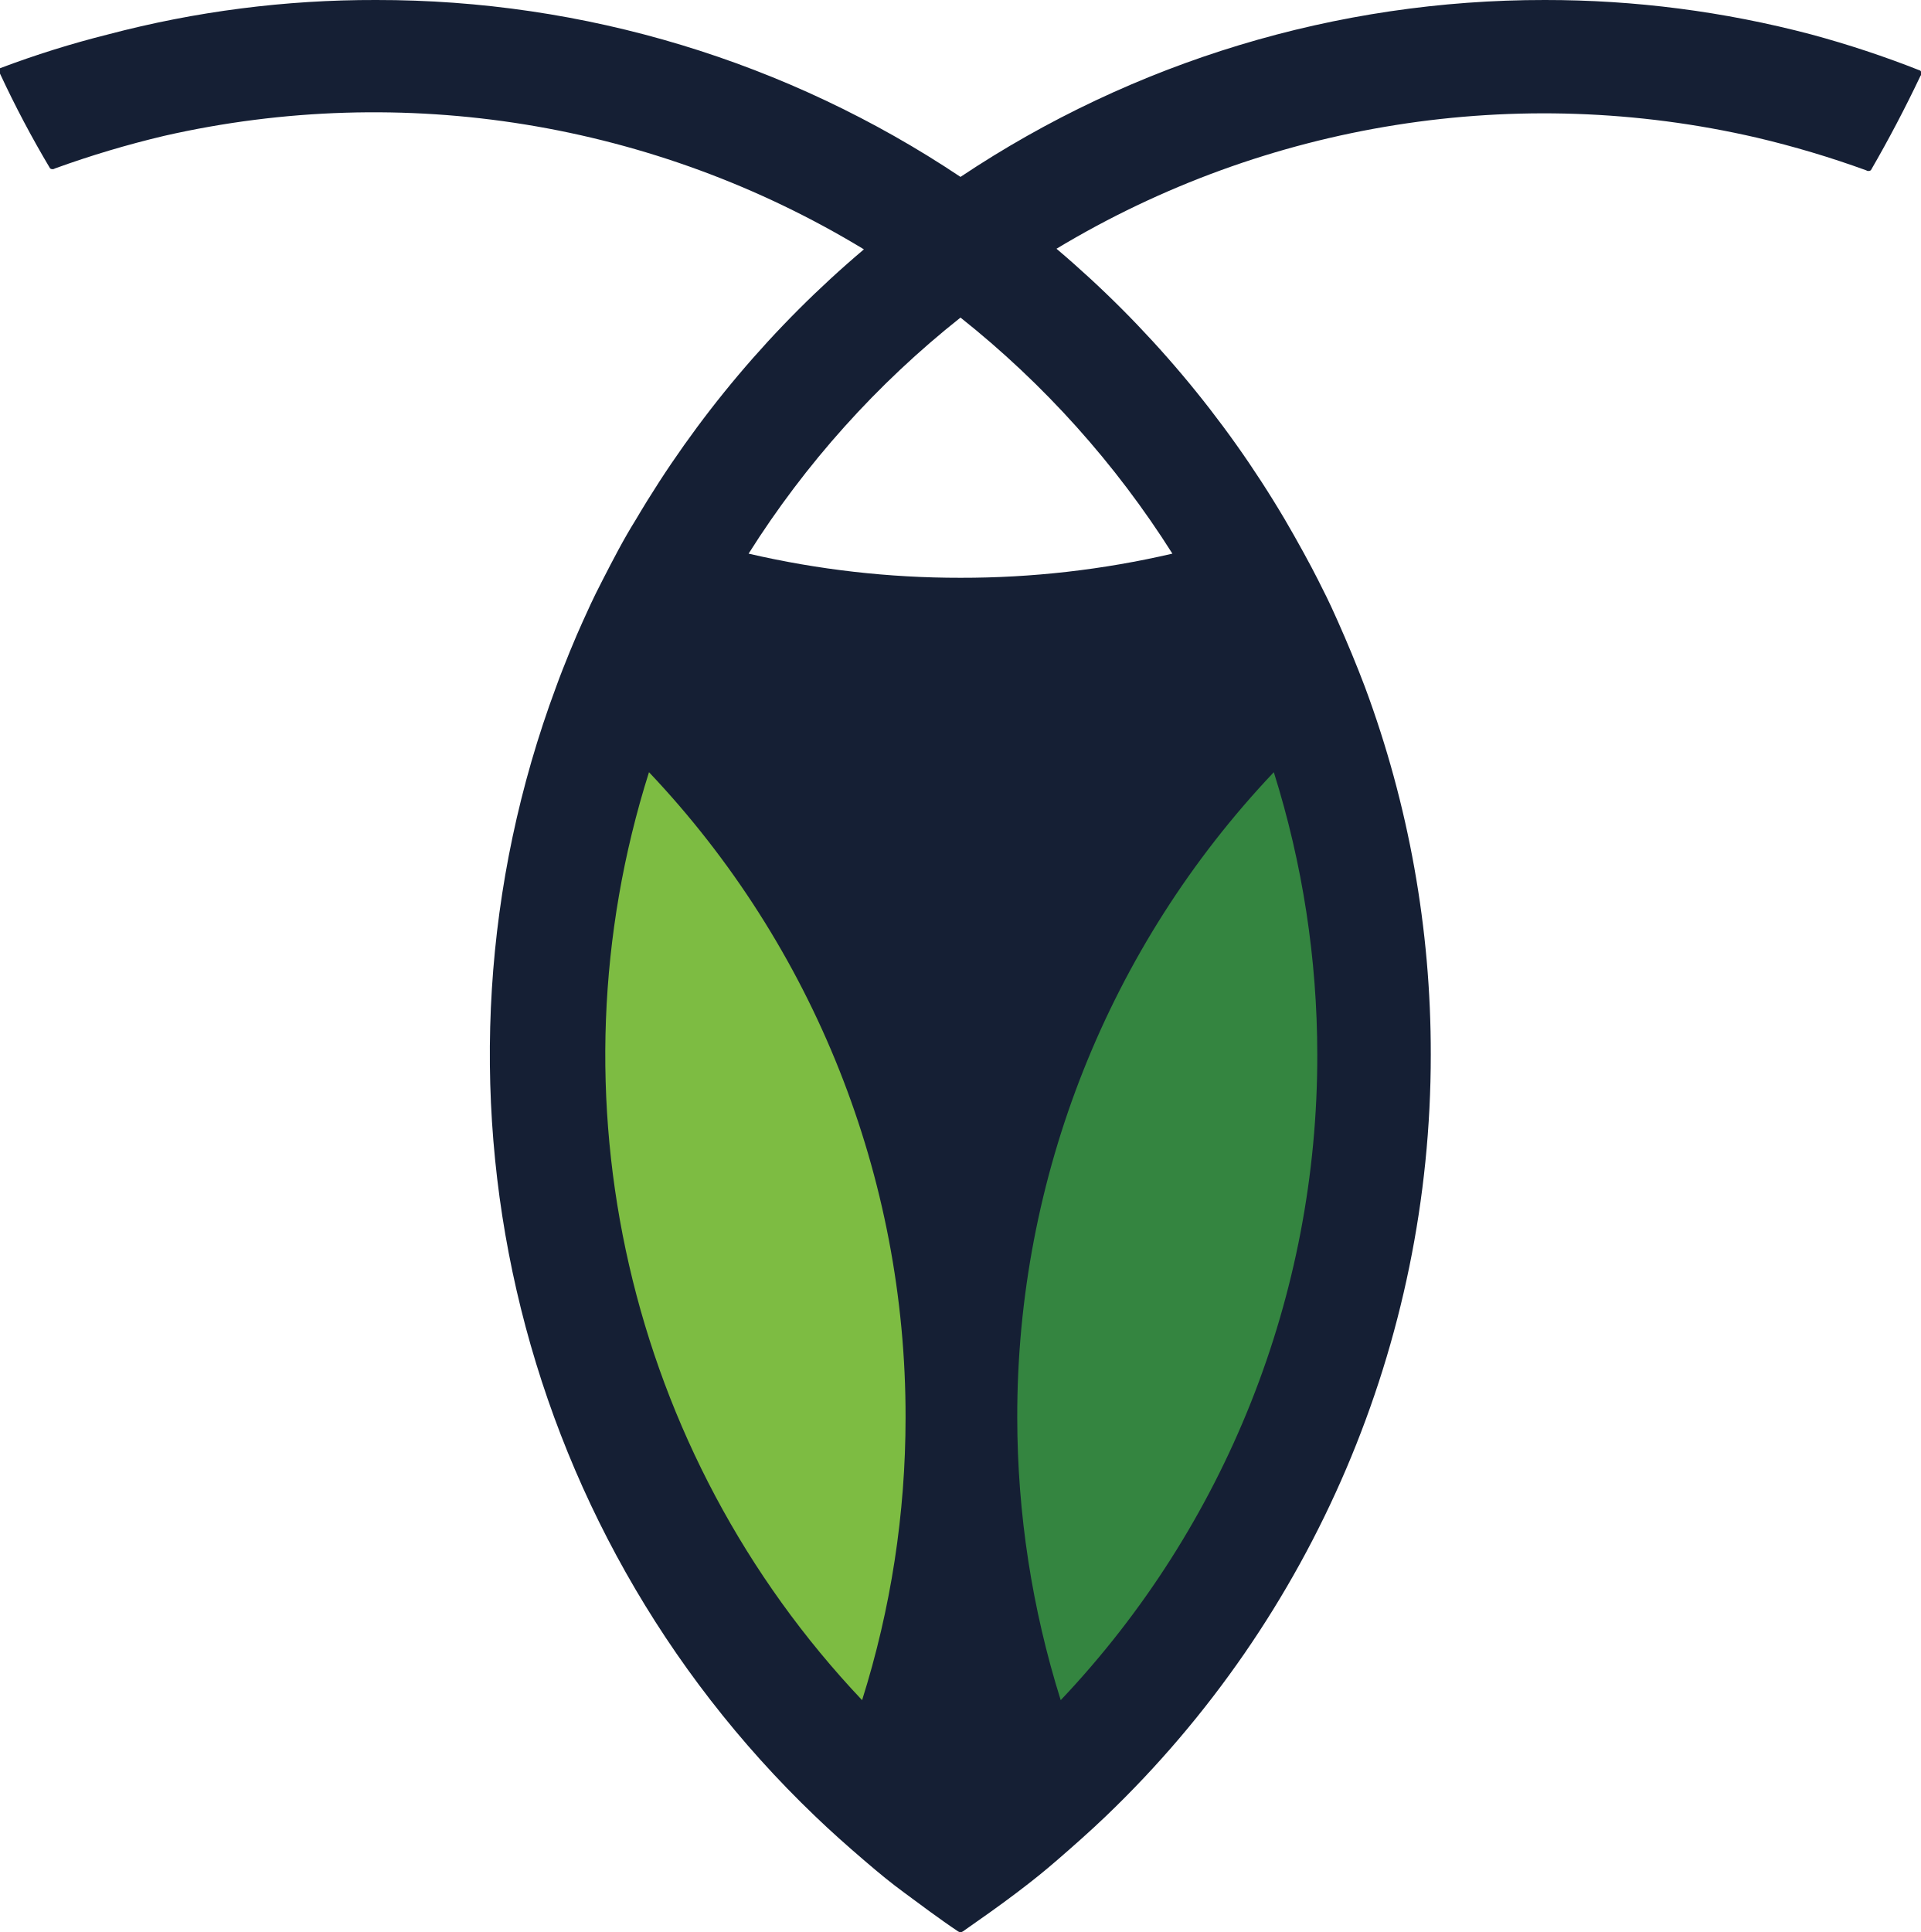
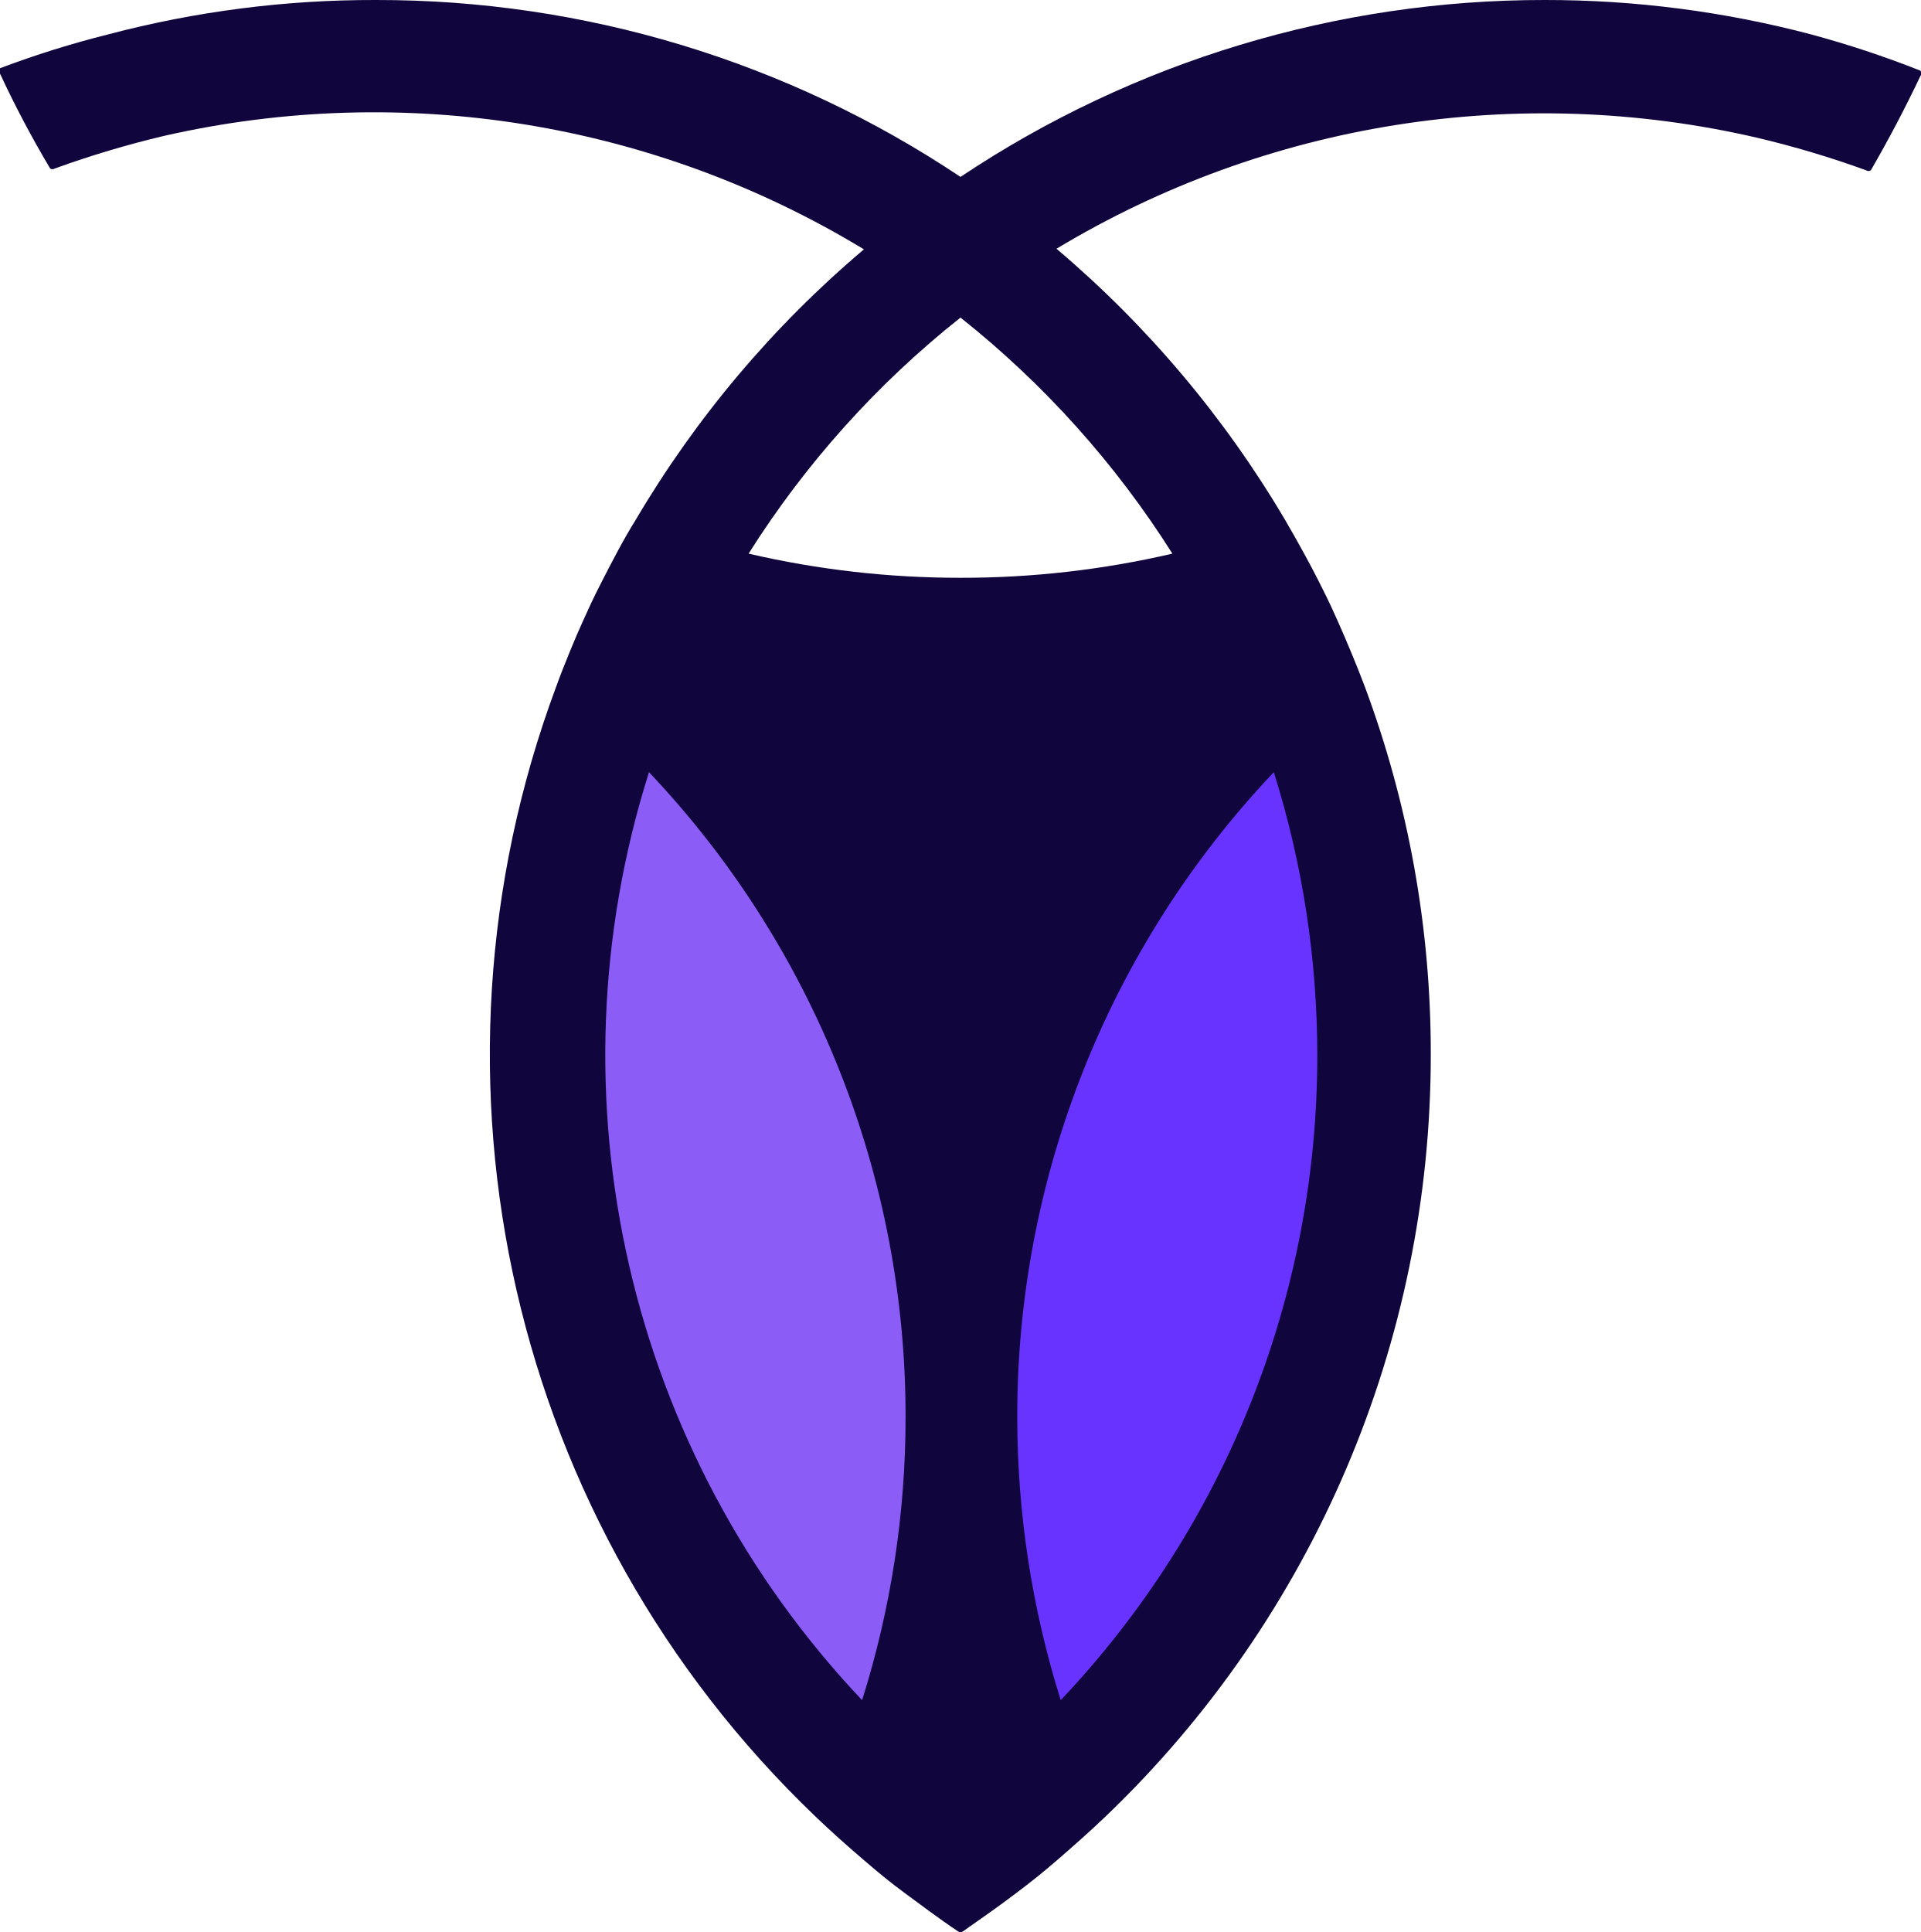
<svg xmlns="http://www.w3.org/2000/svg" viewBox="0 0 31.82 32" width="2486" height="2500">
-   <path d="M19.42 9.17a15.39 15.39 0 0 1-3.51.4 15.46 15.46 0 0 1-3.51-.4 15.63 15.63 0 0 1 3.51-3.91 15.71 15.71 0 0 1 3.51 3.91zM30 .57A17.22 17.22 0 0 0 25.59 0a17.4 17.4 0 0 0-9.68 2.93A17.38 17.38 0 0 0 6.23 0a17.22 17.22 0 0 0-4.44.57A16.22 16.22 0 0 0 0 1.13a.07.07 0 0 0 0 .09 17.32 17.32 0 0 0 .83 1.57.07.07 0 0 0 .08 0 16.39 16.39 0 0 1 1.81-.54 15.65 15.65 0 0 1 11.59 1.88 17.52 17.52 0 0 0-3.78 4.48c-.2.32-.37.65-.55 1s-.22.45-.33.69-.31.72-.44 1.08a17.46 17.46 0 0 0 4.29 18.7c.26.25.53.49.81.73s.44.37.67.54.59.44.89.64a.07.07 0 0 0 .08 0c.3-.21.6-.42.89-.64s.45-.35.67-.54.55-.48.81-.73a17.45 17.45 0 0 0 5.38-12.61 17.39 17.39 0 0 0-1.09-6.09c-.14-.37-.29-.73-.45-1.09s-.22-.47-.33-.69-.35-.66-.55-1a17.61 17.61 0 0 0-3.78-4.48 15.65 15.65 0 0 1 11.6-1.84 16.13 16.13 0 0 1 1.81.54.07.07 0 0 0 .08 0q.44-.76.82-1.56a.07.07 0 0 0 0-.09A16.89 16.89 0 0 0 30 .57z" fill="#151f34" />
-   <path d="M21.82 17.47a15.51 15.51 0 0 1-4.25 10.69 15.66 15.66 0 0 1-.72-4.68 15.5 15.5 0 0 1 4.25-10.69 15.62 15.62 0 0 1 .72 4.68" fill="#348540" />
-   <path d="M15 23.48a15.55 15.55 0 0 1-.72 4.68 15.54 15.54 0 0 1-3.53-15.37A15.5 15.5 0 0 1 15 23.48" fill="#7dbc42" />
+   <path d="M19.42 9.17a15.39 15.39 0 0 1-3.51.4 15.46 15.46 0 0 1-3.51-.4 15.63 15.63 0 0 1 3.51-3.91 15.71 15.71 0 0 1 3.51 3.91zM30 .57A17.22 17.22 0 0 0 25.59 0a17.4 17.4 0 0 0-9.68 2.93A17.38 17.38 0 0 0 6.23 0a17.22 17.22 0 0 0-4.44.57A16.22 16.22 0 0 0 0 1.13a.07.07 0 0 0 0 .09 17.32 17.32 0 0 0 .83 1.57.07.07 0 0 0 .08 0 16.39 16.39 0 0 1 1.81-.54 15.65 15.65 0 0 1 11.59 1.88 17.52 17.52 0 0 0-3.78 4.48c-.2.32-.37.65-.55 1s-.22.45-.33.69-.31.72-.44 1.08a17.46 17.46 0 0 0 4.29 18.7c.26.25.53.49.81.73s.44.37.67.54.59.44.89.64a.07.07 0 0 0 .08 0c.3-.21.6-.42.89-.64s.45-.35.67-.54.55-.48.81-.73a17.45 17.45 0 0 0 5.38-12.61 17.39 17.39 0 0 0-1.09-6.09c-.14-.37-.29-.73-.45-1.09s-.22-.47-.33-.69-.35-.66-.55-1a17.61 17.61 0 0 0-3.78-4.48 15.65 15.65 0 0 1 11.6-1.84 16.13 16.13 0 0 1 1.81.54.07.07 0 0 0 .08 0q.44-.76.82-1.56a.07.07 0 0 0 0-.09A16.89 16.89 0 0 0 30 .57z" fill="#10053C" />
+   <path d="M21.82 17.47a15.51 15.51 0 0 1-4.25 10.69 15.66 15.66 0 0 1-.72-4.68 15.5 15.5 0 0 1 4.25-10.69 15.62 15.62 0 0 1 .72 4.68" fill="#6933FF" />
+   <path d="M15 23.48a15.55 15.55 0 0 1-.72 4.68 15.54 15.54 0 0 1-3.53-15.37A15.5 15.5 0 0 1 15 23.48" fill="#8B5CF6" />
</svg>
